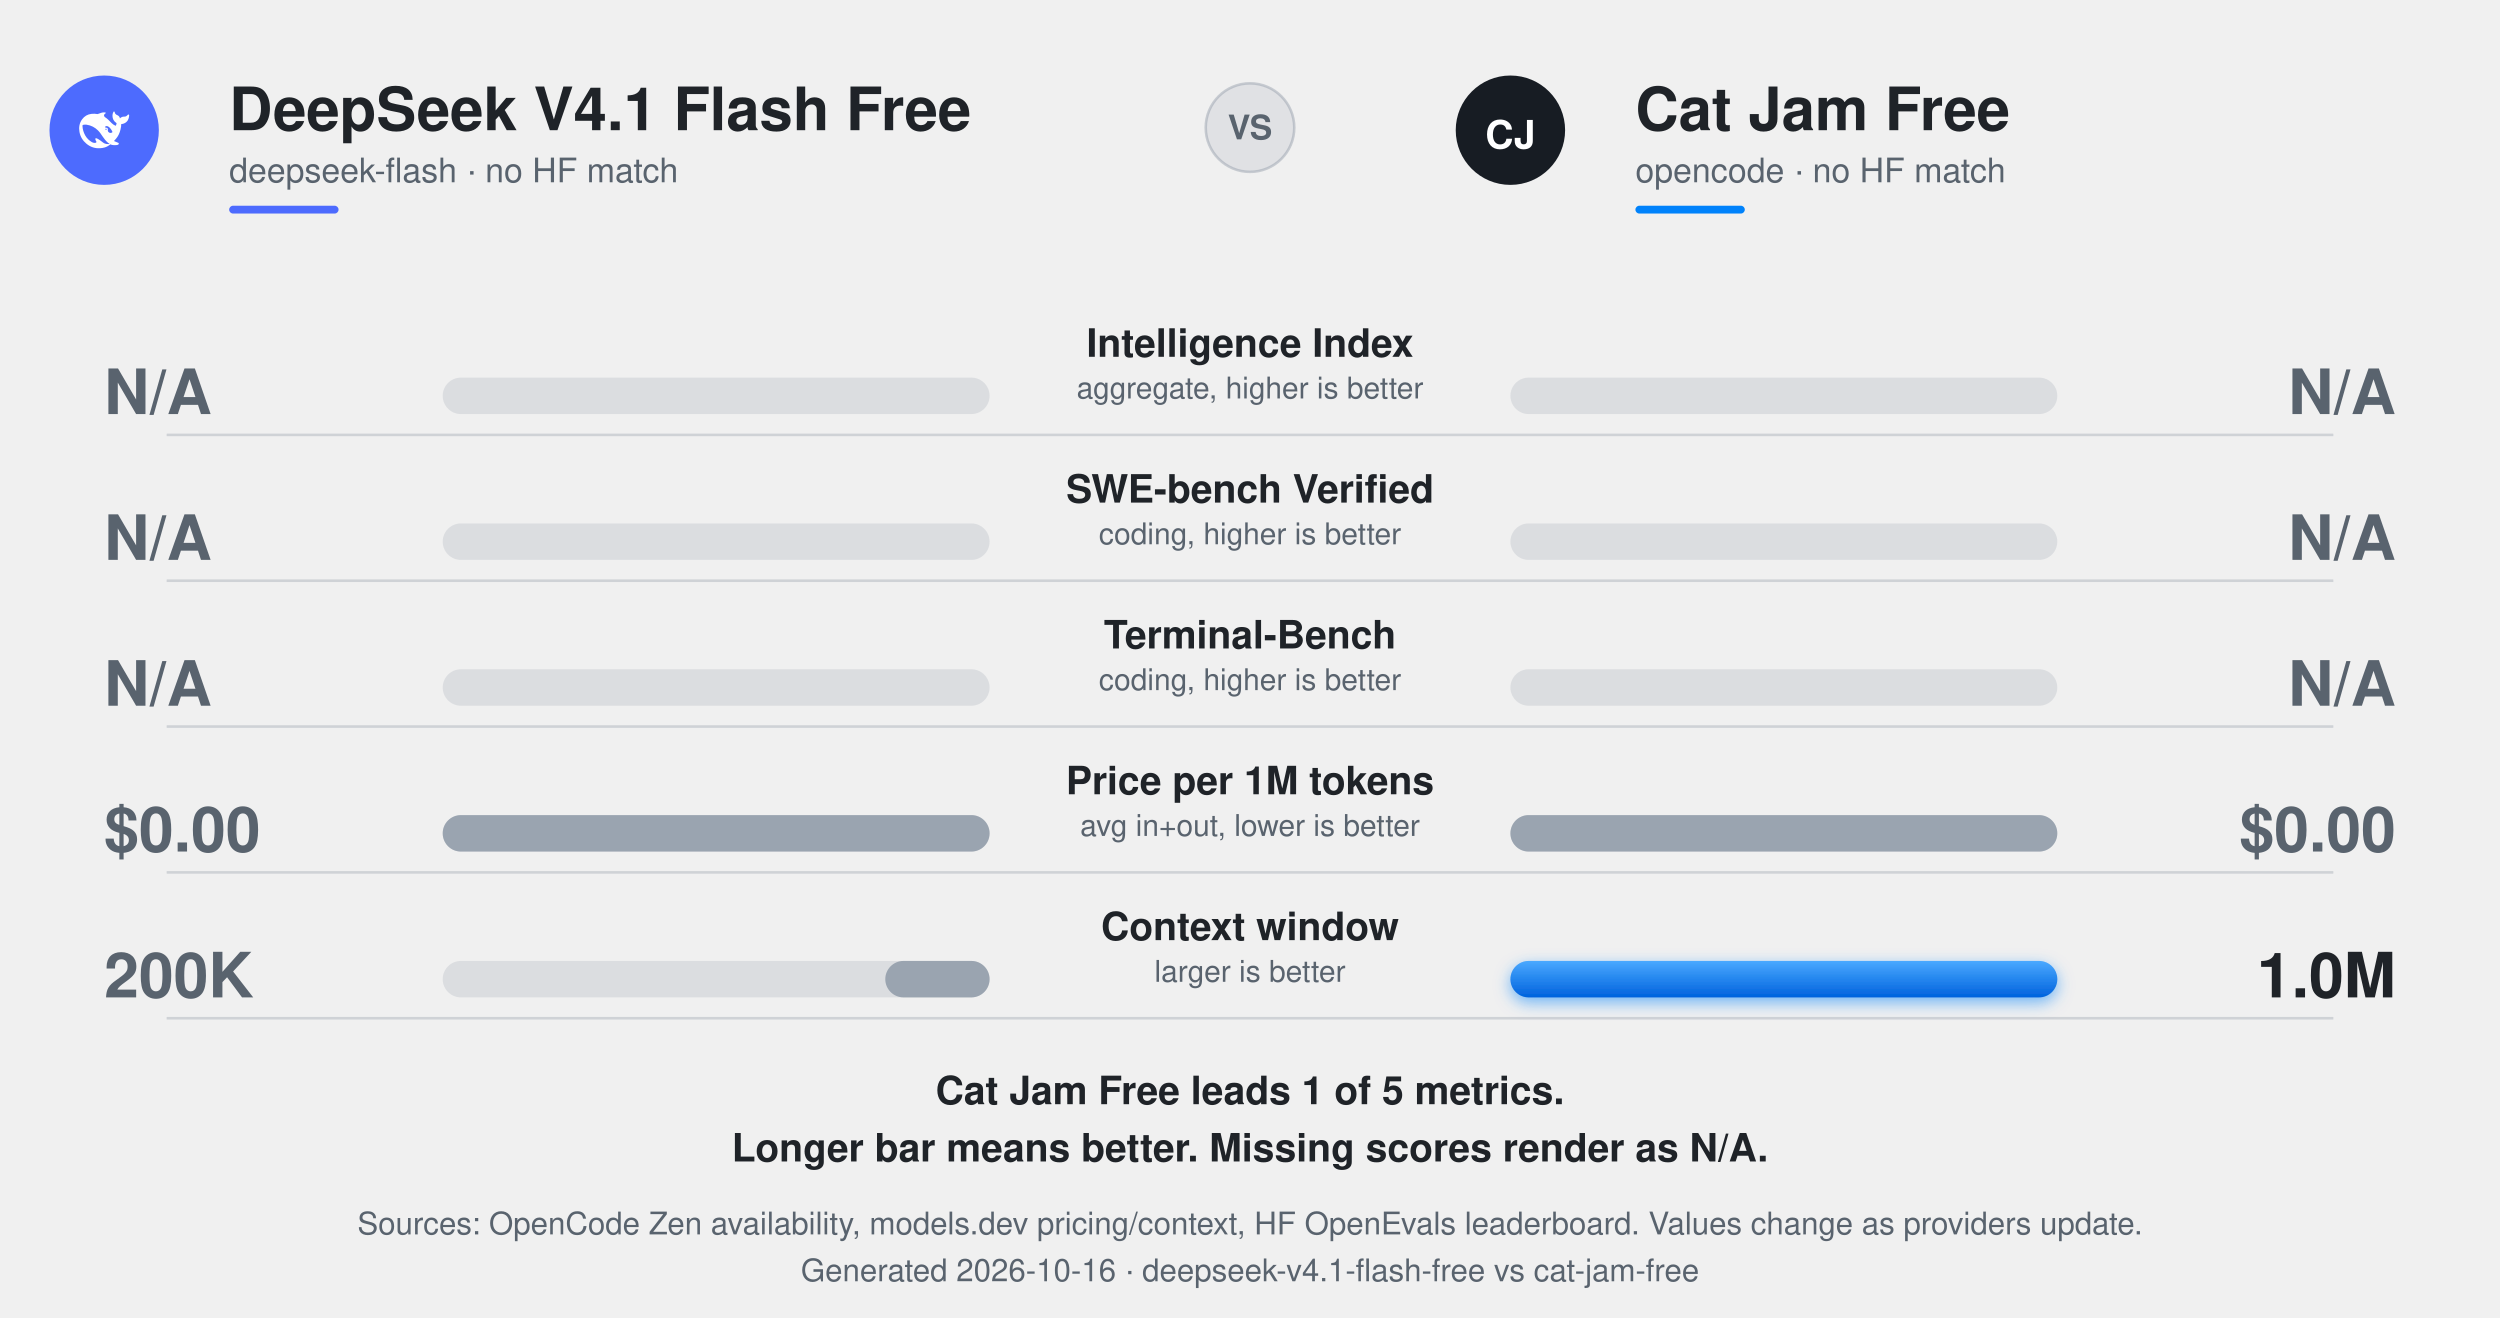
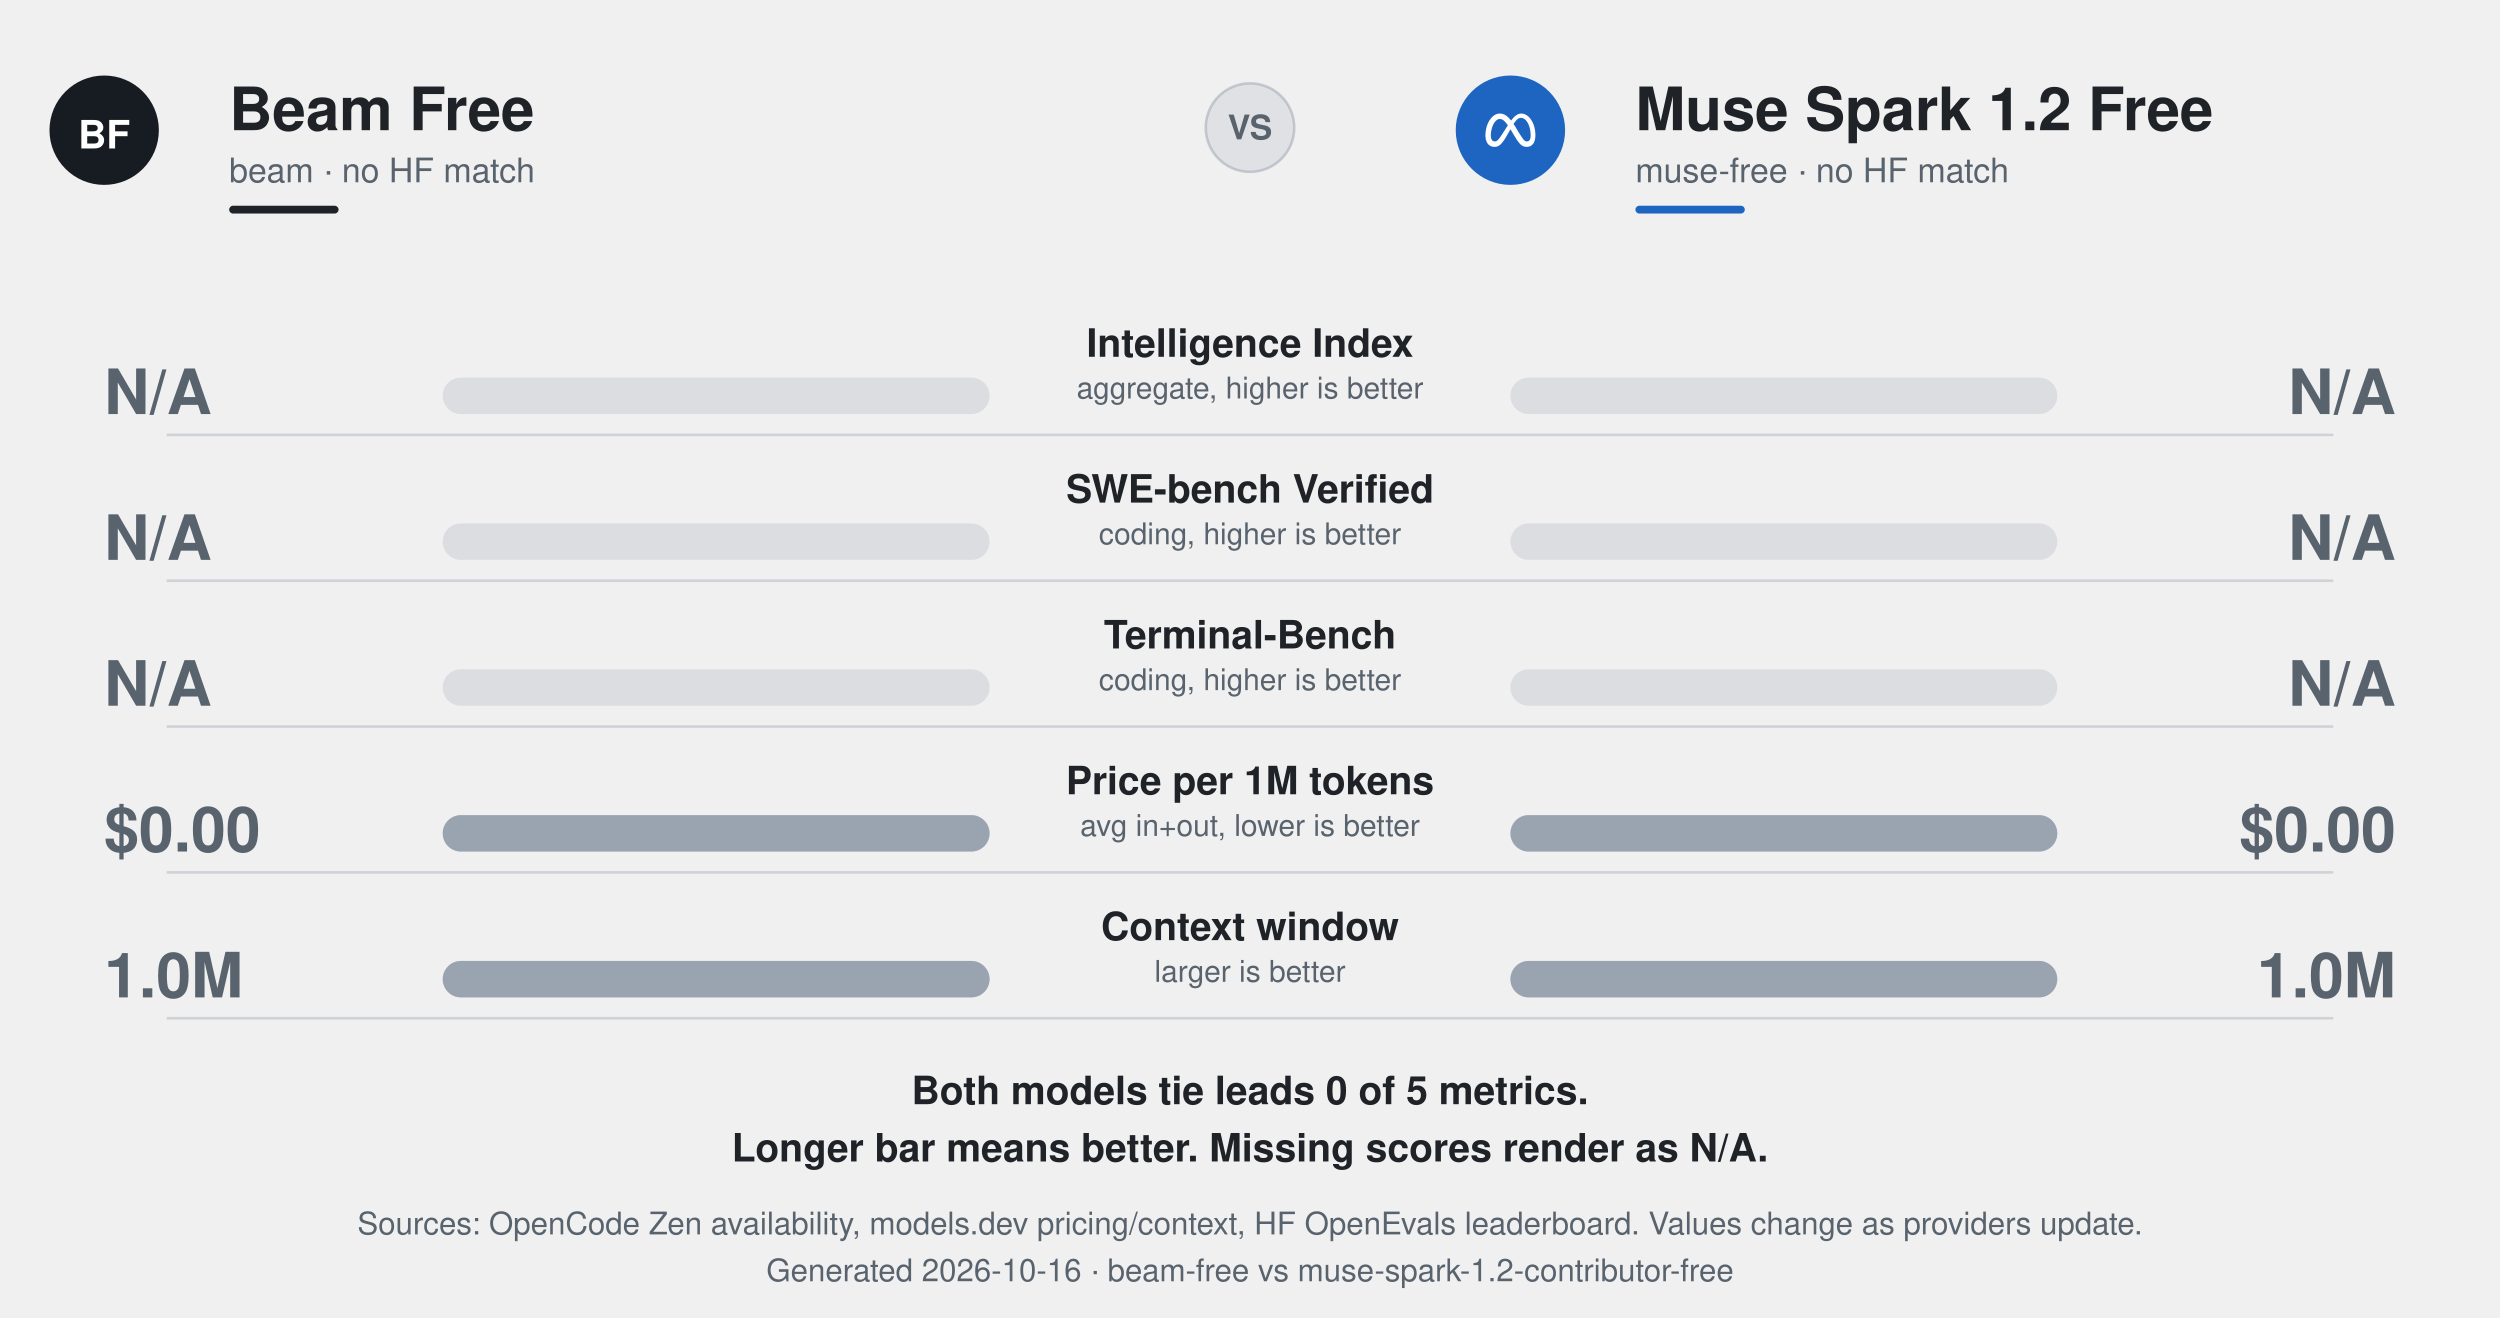
<svg xmlns="http://www.w3.org/2000/svg" width="960" height="506" viewBox="0 0 960 506" role="img" aria-labelledby="t d">
  <defs>
    <linearGradient id="gWin" x1="0" y1="0" x2="0" y2="1">
      <stop offset="0" stop-color="#4aa9ff" />
      <stop offset="1" stop-color="#0062dd" />
    </linearGradient>
    <linearGradient id="gLeft" x1="0" y1="0" x2="0" y2="1">
      <stop offset="0" stop-color="#4a545f" />
      <stop offset="1" stop-color="#171c23" />
    </linearGradient>
    <filter id="glowW" x="-30%" y="-150%" width="160%" height="400%">
      <feDropShadow dx="0" dy="2" stdDeviation="3" flood-color="#0082fb" flood-opacity=".55" />
    </filter>
    <style>
      text{font-variant-numeric:tabular-nums}
      @media (prefers-color-scheme:dark){
        .ink{fill:#f0f6fc}.mute{fill:#9198a1}.win{fill:#f0f6fc}.lose{fill:#8b95a1}
      }
    </style>
  </defs>
  <g font-family="ui-sans-serif,-apple-system,Segoe UI,Helvetica,Arial,sans-serif">
    <g transform="translate(40 50)">
-       <circle r="21" fill="#4D6BFE" />
+       <circle r="21" fill="#171c23" />
+       <text y="7" text-anchor="middle" font-size="15" font-weight="800" fill="#fff">BF</text>
+     </g>
+     <text x="88" y="50" class="ink" fill="#1f2328" font-size="23" font-weight="800">Beam Free</text>
+     <text x="88" y="70" class="mute" fill="#59636e" font-size="13">beam · no HF match</text>
+     <rect class="ink" fill="#1f2328" x="88" y="79" width="42" height="3" rx="1.5" />
+     <g transform="translate(580 50)">
+       <circle r="21" fill="#1d65c1" />
      <g transform="translate(-9.6 -9.6) scale(0.8)" fill="#fff">
-         <path d="M23.748 4.482c-.254-.124-.364.113-.512.234-.051.039-.094.09-.137.136-.372.397-.806.657-1.373.626-.829-.046-1.537.214-2.163.848-.133-.782-.575-1.248-1.247-1.548-.352-.156-.708-.311-.955-.65-.172-.241-.219-.51-.305-.774-.055-.16-.11-.323-.293-.35-.2-.031-.278.136-.356.276-.313.572-.434 1.202-.422 1.84.027 1.436.633 2.58 1.838 3.393.137.093.172.187.129.323-.082.28-.18.552-.266.833-.055.179-.137.217-.329.14a5.526 5.526 0 01-1.736-1.18c-.857-.828-1.631-1.742-2.597-2.458a11.365 11.365 0 00-.689-.471c-.985-.957.13-1.743.388-1.836.27-.098.093-.432-.779-.428-.872.004-1.67.295-2.687.684a3.055 3.055 0 01-.465.137 9.597 9.597 0 00-2.883-.102c-1.885.21-3.39 1.102-4.497 2.623C.082 8.606-.231 10.684.152 12.85c.403 2.284 1.569 4.175 3.36 5.653 1.858 1.533 3.997 2.284 6.438 2.14 1.482-.085 3.133-.284 4.994-1.86.47.234.962.327 1.78.397.63.059 1.236-.03 1.705-.128.735-.156.684-.837.419-.961-2.155-1.004-1.682-.595-2.113-.926 1.096-1.296 2.746-2.642 3.392-7.003.05-.347.007-.565 0-.845-.004-.17.035-.237.23-.256a4.173 4.173 0 001.545-.475c1.396-.763 1.96-2.015 2.093-3.517.02-.23-.004-.467-.247-.588zM11.581 18c-2.089-1.642-3.102-2.183-3.52-2.16-.392.024-.321.471-.235.763.09.288.207.486.371.739.114.167.192.416-.113.603-.673.416-1.842-.14-1.897-.167-1.361-.802-2.5-1.86-3.301-3.307-.774-1.393-1.224-2.887-1.298-4.482-.02-.386.093-.522.477-.592a4.696 4.696 0 011.529-.039c2.132.312 3.946 1.265 5.468 2.774.868.86 1.525 1.887 2.202 2.891.72 1.066 1.494 2.082 2.48 2.914.348.292.625.514.891.677-.802.09-2.14.11-3.054-.614zm1-6.44a.306.306 0 01.415-.287.302.302 0 01.2.288.306.306 0 01-.31.307.303.303 0 01-.304-.308zm3.11 1.596c-.2.081-.399.151-.59.16a1.245 1.245 0 01-.798-.254c-.274-.23-.47-.358-.552-.758a1.73 1.73 0 01.016-.588c.07-.327-.008-.537-.239-.727-.187-.156-.426-.199-.688-.199a.559.559 0 01-.254-.078c-.11-.054-.2-.19-.114-.358.028-.054.16-.186.192-.21.356-.202.767-.136 1.146.016.352.144.618.408 1.001.782.391.451.462.576.685.914.176.265.336.537.445.848.067.195-.019.354-.25.452z" />
+         <path d="M6.897 4c1.915 0 3.516.932 5.43 3.376l.282-.373c.19-.246.383-.484.58-.71l.313-.35C14.588 4.788 15.792 4 17.225 4c1.273 0 2.469.557 3.491 1.516l.218.213c1.73 1.765 2.917 4.71 3.053 8.026l.011.392.002.25c0 1.501-.28 2.759-.818 3.7l-.14.23-.108.153c-.301.42-.664.758-1.086 1.009l-.265.142-.087.04a3.493 3.493 0 01-.302.118 4.117 4.117 0 01-1.33.208c-.524 0-.996-.067-1.438-.215-.614-.204-1.163-.56-1.726-1.116l-.227-.235c-.753-.812-1.534-1.976-2.493-3.586l-1.43-2.41-.544-.895-1.766 3.13-.343.592C7.597 19.156 6.227 20 4.356 20c-1.21 0-2.205-.42-2.936-1.182l-.168-.184c-.484-.573-.837-1.311-1.043-2.189l-.067-.32a8.69 8.69 0 01-.136-1.288L0 14.468c.002-.745.06-1.49.174-2.23l.1-.573c.298-1.53.828-2.958 1.536-4.157l.209-.34c1.177-1.83 2.789-3.053 4.615-3.16L6.897 4zm-.033 2.615l-.201.01c-.83.083-1.606.673-2.252 1.577l-.138.199-.01.018c-.67 1.017-1.185 2.378-1.456 3.845l-.004.022a12.591 12.591 0 00-.207 2.254l.002.188c.004.18.017.36.04.54l.043.291c.092.503.257.908.486 1.208l.117.137c.303.323.698.492 1.17.492 1.1 0 1.796-.676 3.696-3.641l2.175-3.4.454-.701-.139-.198C9.11 7.3 8.084 6.616 6.864 6.616zm10.196-.552l-.176.007c-.635.048-1.223.359-1.82.933l-.196.198c-.439.462-.887 1.064-1.367 1.807l.266.398c.18.274.362.56.55.858l.293.475 1.396 2.335.695 1.114c.583.926 1.03 1.6 1.408 2.082l.213.262c.282.326.529.54.777.673l.102.05c.227.1.457.138.718.138.176.002.35-.023.518-.073.338-.104.61-.32.813-.637l.095-.163.077-.162c.194-.459.29-1.06.29-1.785l-.006-.449c-.08-2.871-.938-5.372-2.2-6.798l-.176-.189c-.67-.683-1.444-1.074-2.27-1.074z" />
      </g>
    </g>
-     <text x="88" y="50" class="ink" fill="#1f2328" font-size="23" font-weight="800">DeepSeek V4.1 Flash Free</text>
-     <text x="88" y="70" class="mute" fill="#59636e" font-size="13">deepseek-flash · no HF match</text>
-     <rect class="ink" fill="#4D6BFE" x="88" y="79" width="42" height="3" rx="1.5" />
-     <g transform="translate(580 50)">
-       <circle r="21" fill="#171c23" />
-       <text y="7" text-anchor="middle" font-size="15" font-weight="800" fill="#fff">CJ</text>
-     </g>
-     <text x="628" y="50" class="ink" fill="#1f2328" font-size="23" font-weight="800">Cat Jam Free</text>
-     <text x="628" y="70" class="mute" fill="#59636e" font-size="13">opencode · no HF match</text>
-     <rect fill="#0082fb" x="628" y="79" width="42" height="3" rx="1.5" />
+     <text x="628" y="50" class="ink" fill="#1f2328" font-size="23" font-weight="800">Muse Spark 1.2 Free</text>
+     <text x="628" y="70" class="mute" fill="#59636e" font-size="13">muse-free · no HF match</text>
+     <rect fill="#1d65c1" x="628" y="79" width="42" height="3" rx="1.5" />
    <g transform="translate(480 49)">
      <circle r="17" fill="#8892a0" fill-opacity=".15" stroke="#8892a0" stroke-opacity=".4" />
      <text y="4.5" text-anchor="middle" font-size="13" font-weight="800" class="mute" fill="#59636e">VS</text>
    </g>
    <g class="ink" fill="#1f2328" text-anchor="middle" opacity="1">
      <animate attributeName="opacity" values="0;0;1" keyTimes="0;.2;1" dur=".6s" begin="0.150s" fill="freeze" />
      <text x="480" y="137" font-size="15" font-weight="700">Intelligence Index</text>
      <text x="480" y="153" font-size="11.5" class="mute" fill="#59636e">aggregate, higher is better</text>
    </g>
    <rect fill="#8892a0" fill-opacity=".2" x="170" y="145" width="210" height="14" rx="7" />
    <rect fill="#8892a0" fill-opacity=".2" x="580" y="145" width="210" height="14" rx="7" />
    <rect class="loser" fill="#9aa4b0" x="380.00" y="145" width="0.00" height="14" rx="7">
      <animate attributeName="x" values="380;380;380.00" keyTimes="0;.15;1" dur="0.95s" begin="0.150s" calcMode="spline" keySplines="0 0 1 1;.2 .75 .25 1" fill="freeze" />
      <animate attributeName="width" values="0;0;0.00" keyTimes="0;.15;1" dur="0.95s" begin="0.150s" calcMode="spline" keySplines="0 0 1 1;.2 .75 .25 1" fill="freeze" />
    </rect>
    <rect class="loser" fill="#9aa4b0" x="580" y="145" width="0.00" height="14" rx="7">
      <animate attributeName="width" values="0;0;0.00" keyTimes="0;.15;1" dur="0.95s" begin="0.150s" calcMode="spline" keySplines="0 0 1 1;.2 .75 .25 1" fill="freeze" />
    </rect>
    <g class="lose" fill="#59636e" opacity="1">
      <animate attributeName="opacity" values="0;0;1" keyTimes="0;.2;1" dur=".8s" begin="0.150s" fill="freeze" />
      <text x="40" y="159" font-size="24" font-weight="800">N/A</text>
    </g>
    <g class="lose" fill="#59636e" opacity="1">
      <animate attributeName="opacity" values="0;0;1" keyTimes="0;.2;1" dur=".8s" begin="0.150s" fill="freeze" />
      <text x="920" y="159" font-size="24" font-weight="800" text-anchor="end">N/A</text>
    </g>
    <line stroke="#7b8794" stroke-opacity=".28" x1="64" y1="167" x2="896" y2="167" />
    <g class="ink" fill="#1f2328" text-anchor="middle" opacity="1">
      <animate attributeName="opacity" values="0;0;1" keyTimes="0;.2;1" dur=".6s" begin="0.260s" fill="freeze" />
      <text x="480" y="193" font-size="15" font-weight="700">SWE-bench Verified</text>
      <text x="480" y="209" font-size="11.5" class="mute" fill="#59636e">coding, higher is better</text>
    </g>
    <rect fill="#8892a0" fill-opacity=".2" x="170" y="201" width="210" height="14" rx="7" />
    <rect fill="#8892a0" fill-opacity=".2" x="580" y="201" width="210" height="14" rx="7" />
    <rect class="loser" fill="#9aa4b0" x="380.00" y="201" width="0.00" height="14" rx="7">
      <animate attributeName="x" values="380;380;380.00" keyTimes="0;.15;1" dur="1.10s" begin="0.260s" calcMode="spline" keySplines="0 0 1 1;.2 .75 .25 1" fill="freeze" />
      <animate attributeName="width" values="0;0;0.00" keyTimes="0;.15;1" dur="1.10s" begin="0.260s" calcMode="spline" keySplines="0 0 1 1;.2 .75 .25 1" fill="freeze" />
    </rect>
    <rect class="loser" fill="#9aa4b0" x="580" y="201" width="0.00" height="14" rx="7">
      <animate attributeName="width" values="0;0;0.00" keyTimes="0;.15;1" dur="1.10s" begin="0.260s" calcMode="spline" keySplines="0 0 1 1;.2 .75 .25 1" fill="freeze" />
    </rect>
    <g class="lose" fill="#59636e" opacity="1">
      <animate attributeName="opacity" values="0;0;1" keyTimes="0;.2;1" dur=".8s" begin="0.260s" fill="freeze" />
      <text x="40" y="215" font-size="24" font-weight="800">N/A</text>
    </g>
    <g class="lose" fill="#59636e" opacity="1">
      <animate attributeName="opacity" values="0;0;1" keyTimes="0;.2;1" dur=".8s" begin="0.260s" fill="freeze" />
      <text x="920" y="215" font-size="24" font-weight="800" text-anchor="end">N/A</text>
    </g>
    <line stroke="#7b8794" stroke-opacity=".28" x1="64" y1="223" x2="896" y2="223" />
    <g class="ink" fill="#1f2328" text-anchor="middle" opacity="1">
      <animate attributeName="opacity" values="0;0;1" keyTimes="0;.2;1" dur=".6s" begin="0.370s" fill="freeze" />
      <text x="480" y="249" font-size="15" font-weight="700">Terminal-Bench</text>
      <text x="480" y="265" font-size="11.5" class="mute" fill="#59636e">coding, higher is better</text>
    </g>
    <rect fill="#8892a0" fill-opacity=".2" x="170" y="257" width="210" height="14" rx="7" />
    <rect fill="#8892a0" fill-opacity=".2" x="580" y="257" width="210" height="14" rx="7" />
    <rect class="loser" fill="#9aa4b0" x="380.00" y="257" width="0.00" height="14" rx="7">
      <animate attributeName="x" values="380;380;380.00" keyTimes="0;.15;1" dur="1.25s" begin="0.370s" calcMode="spline" keySplines="0 0 1 1;.2 .75 .25 1" fill="freeze" />
      <animate attributeName="width" values="0;0;0.00" keyTimes="0;.15;1" dur="1.25s" begin="0.370s" calcMode="spline" keySplines="0 0 1 1;.2 .75 .25 1" fill="freeze" />
    </rect>
    <rect class="loser" fill="#9aa4b0" x="580" y="257" width="0.00" height="14" rx="7">
      <animate attributeName="width" values="0;0;0.00" keyTimes="0;.15;1" dur="1.25s" begin="0.370s" calcMode="spline" keySplines="0 0 1 1;.2 .75 .25 1" fill="freeze" />
    </rect>
    <g class="lose" fill="#59636e" opacity="1">
      <animate attributeName="opacity" values="0;0;1" keyTimes="0;.2;1" dur=".8s" begin="0.370s" fill="freeze" />
      <text x="40" y="271" font-size="24" font-weight="800">N/A</text>
    </g>
    <g class="lose" fill="#59636e" opacity="1">
      <animate attributeName="opacity" values="0;0;1" keyTimes="0;.2;1" dur=".8s" begin="0.370s" fill="freeze" />
      <text x="920" y="271" font-size="24" font-weight="800" text-anchor="end">N/A</text>
    </g>
    <line stroke="#7b8794" stroke-opacity=".28" x1="64" y1="279" x2="896" y2="279" />
    <g class="ink" fill="#1f2328" text-anchor="middle" opacity="1">
      <animate attributeName="opacity" values="0;0;1" keyTimes="0;.2;1" dur=".6s" begin="0.480s" fill="freeze" />
      <text x="480" y="305" font-size="15" font-weight="700">Price per 1M tokens</text>
      <text x="480" y="321" font-size="11.5" class="mute" fill="#59636e">avg in+out, lower is better</text>
    </g>
    <rect fill="#8892a0" fill-opacity=".2" x="170" y="313" width="210" height="14" rx="7" />
    <rect fill="#8892a0" fill-opacity=".2" x="580" y="313" width="210" height="14" rx="7" />
    <rect class="loser" fill="#9aa4b0" x="170.00" y="313" width="210.00" height="14" rx="7">
      <animate attributeName="x" values="380;380;170.00" keyTimes="0;.15;1" dur="1.40s" begin="0.480s" calcMode="spline" keySplines="0 0 1 1;.2 .75 .25 1" fill="freeze" />
      <animate attributeName="width" values="0;0;210.00" keyTimes="0;.15;1" dur="1.40s" begin="0.480s" calcMode="spline" keySplines="0 0 1 1;.2 .75 .25 1" fill="freeze" />
    </rect>
    <rect class="loser" fill="#9aa4b0" x="580" y="313" width="210.00" height="14" rx="7">
      <animate attributeName="width" values="0;0;210.00" keyTimes="0;.15;1" dur="1.40s" begin="0.480s" calcMode="spline" keySplines="0 0 1 1;.2 .75 .25 1" fill="freeze" />
    </rect>
    <g class="lose" fill="#59636e" opacity="1">
      <animate attributeName="opacity" values="0;0;1" keyTimes="0;.2;1" dur=".8s" begin="0.480s" fill="freeze" />
      <text x="40" y="327" font-size="24" font-weight="800">$0.00</text>
    </g>
    <g class="lose" fill="#59636e" opacity="1">
      <animate attributeName="opacity" values="0;0;1" keyTimes="0;.2;1" dur=".8s" begin="0.480s" fill="freeze" />
      <text x="920" y="327" font-size="24" font-weight="800" text-anchor="end">$0.00</text>
    </g>
    <line stroke="#7b8794" stroke-opacity=".28" x1="64" y1="335" x2="896" y2="335" />
    <g class="ink" fill="#1f2328" text-anchor="middle" opacity="1">
      <animate attributeName="opacity" values="0;0;1" keyTimes="0;.2;1" dur=".6s" begin="0.590s" fill="freeze" />
      <text x="480" y="361" font-size="15" font-weight="700">Context window</text>
      <text x="480" y="377" font-size="11.5" class="mute" fill="#59636e">larger is better</text>
    </g>
    <rect fill="#8892a0" fill-opacity=".2" x="170" y="369" width="210" height="14" rx="7" />
    <rect fill="#8892a0" fill-opacity=".2" x="580" y="369" width="210" height="14" rx="7" />
-     <rect class="loser" fill="#9aa4b0" x="339.95" y="369" width="40.05" height="14" rx="7">
-       <animate attributeName="x" values="380;380;339.95" keyTimes="0;.15;1" dur="1.55s" begin="0.590s" calcMode="spline" keySplines="0 0 1 1;.2 .75 .25 1" fill="freeze" />
-       <animate attributeName="width" values="0;0;40.05" keyTimes="0;.15;1" dur="1.55s" begin="0.590s" calcMode="spline" keySplines="0 0 1 1;.2 .75 .25 1" fill="freeze" />
+     <rect class="loser" fill="#9aa4b0" x="170.00" y="369" width="210.00" height="14" rx="7">
+       <animate attributeName="x" values="380;380;170.00" keyTimes="0;.15;1" dur="1.55s" begin="0.590s" calcMode="spline" keySplines="0 0 1 1;.2 .75 .25 1" fill="freeze" />
+       <animate attributeName="width" values="0;0;210.00" keyTimes="0;.15;1" dur="1.55s" begin="0.590s" calcMode="spline" keySplines="0 0 1 1;.2 .75 .25 1" fill="freeze" />
    </rect>
-     <rect class="bm" fill="url(#gWin)" x="580" y="369" width="210.00" height="14" rx="7" filter="url(#glowW)">
+     <rect class="loser" fill="#9aa4b0" x="580" y="369" width="210.00" height="14" rx="7">
      <animate attributeName="width" values="0;0;210.00" keyTimes="0;.15;1" dur="1.55s" begin="0.590s" calcMode="spline" keySplines="0 0 1 1;.2 .75 .25 1" fill="freeze" />
    </rect>
    <g class="lose" fill="#59636e" opacity="1">
      <animate attributeName="opacity" values="0;0;1" keyTimes="0;.2;1" dur=".8s" begin="0.590s" fill="freeze" />
-       <text x="40" y="383" font-size="24" font-weight="800">200K</text>
+       <text x="40" y="383" font-size="24" font-weight="800">1.0M</text>
    </g>
-     <g class="win" fill="#1f2328" opacity="1">
+     <g class="lose" fill="#59636e" opacity="1">
      <animate attributeName="opacity" values="0;0;1" keyTimes="0;.2;1" dur=".8s" begin="0.590s" fill="freeze" />
      <text x="920" y="383" font-size="24" font-weight="800" text-anchor="end">1.0M</text>
    </g>
    <line stroke="#7b8794" stroke-opacity=".28" x1="64" y1="391" x2="896" y2="391" />
    <g class="ink" fill="#1f2328" text-anchor="middle" opacity="1">
-       <text x="480" y="424" font-size="15" font-weight="600">Cat Jam Free leads 1 of 5 metrics.</text>
+       <text x="480" y="424" font-size="15" font-weight="600">Both models tie leads 0 of 5 metrics.</text>
      <text x="480" y="446" font-size="15" font-weight="600">Longer bar means better. Missing scores render as N/A.</text>
    </g>
    <g class="mute" fill="#59636e" text-anchor="middle" opacity="1">
      <text x="480" y="474" font-size="12">Sources: OpenCode Zen availability, models.dev pricing/context, HF OpenEvals leaderboard. Values change as providers update.</text>
-       <text x="480" y="492" font-size="12">Generated 2026-10-16 · deepseek-v4.1-flash-free vs cat-jam-free</text>
+       <text x="480" y="492" font-size="12">Generated 2026-10-16 · beam-free vs muse-spark-1.2-contributor-free</text>
    </g>
  </g>
</svg>
